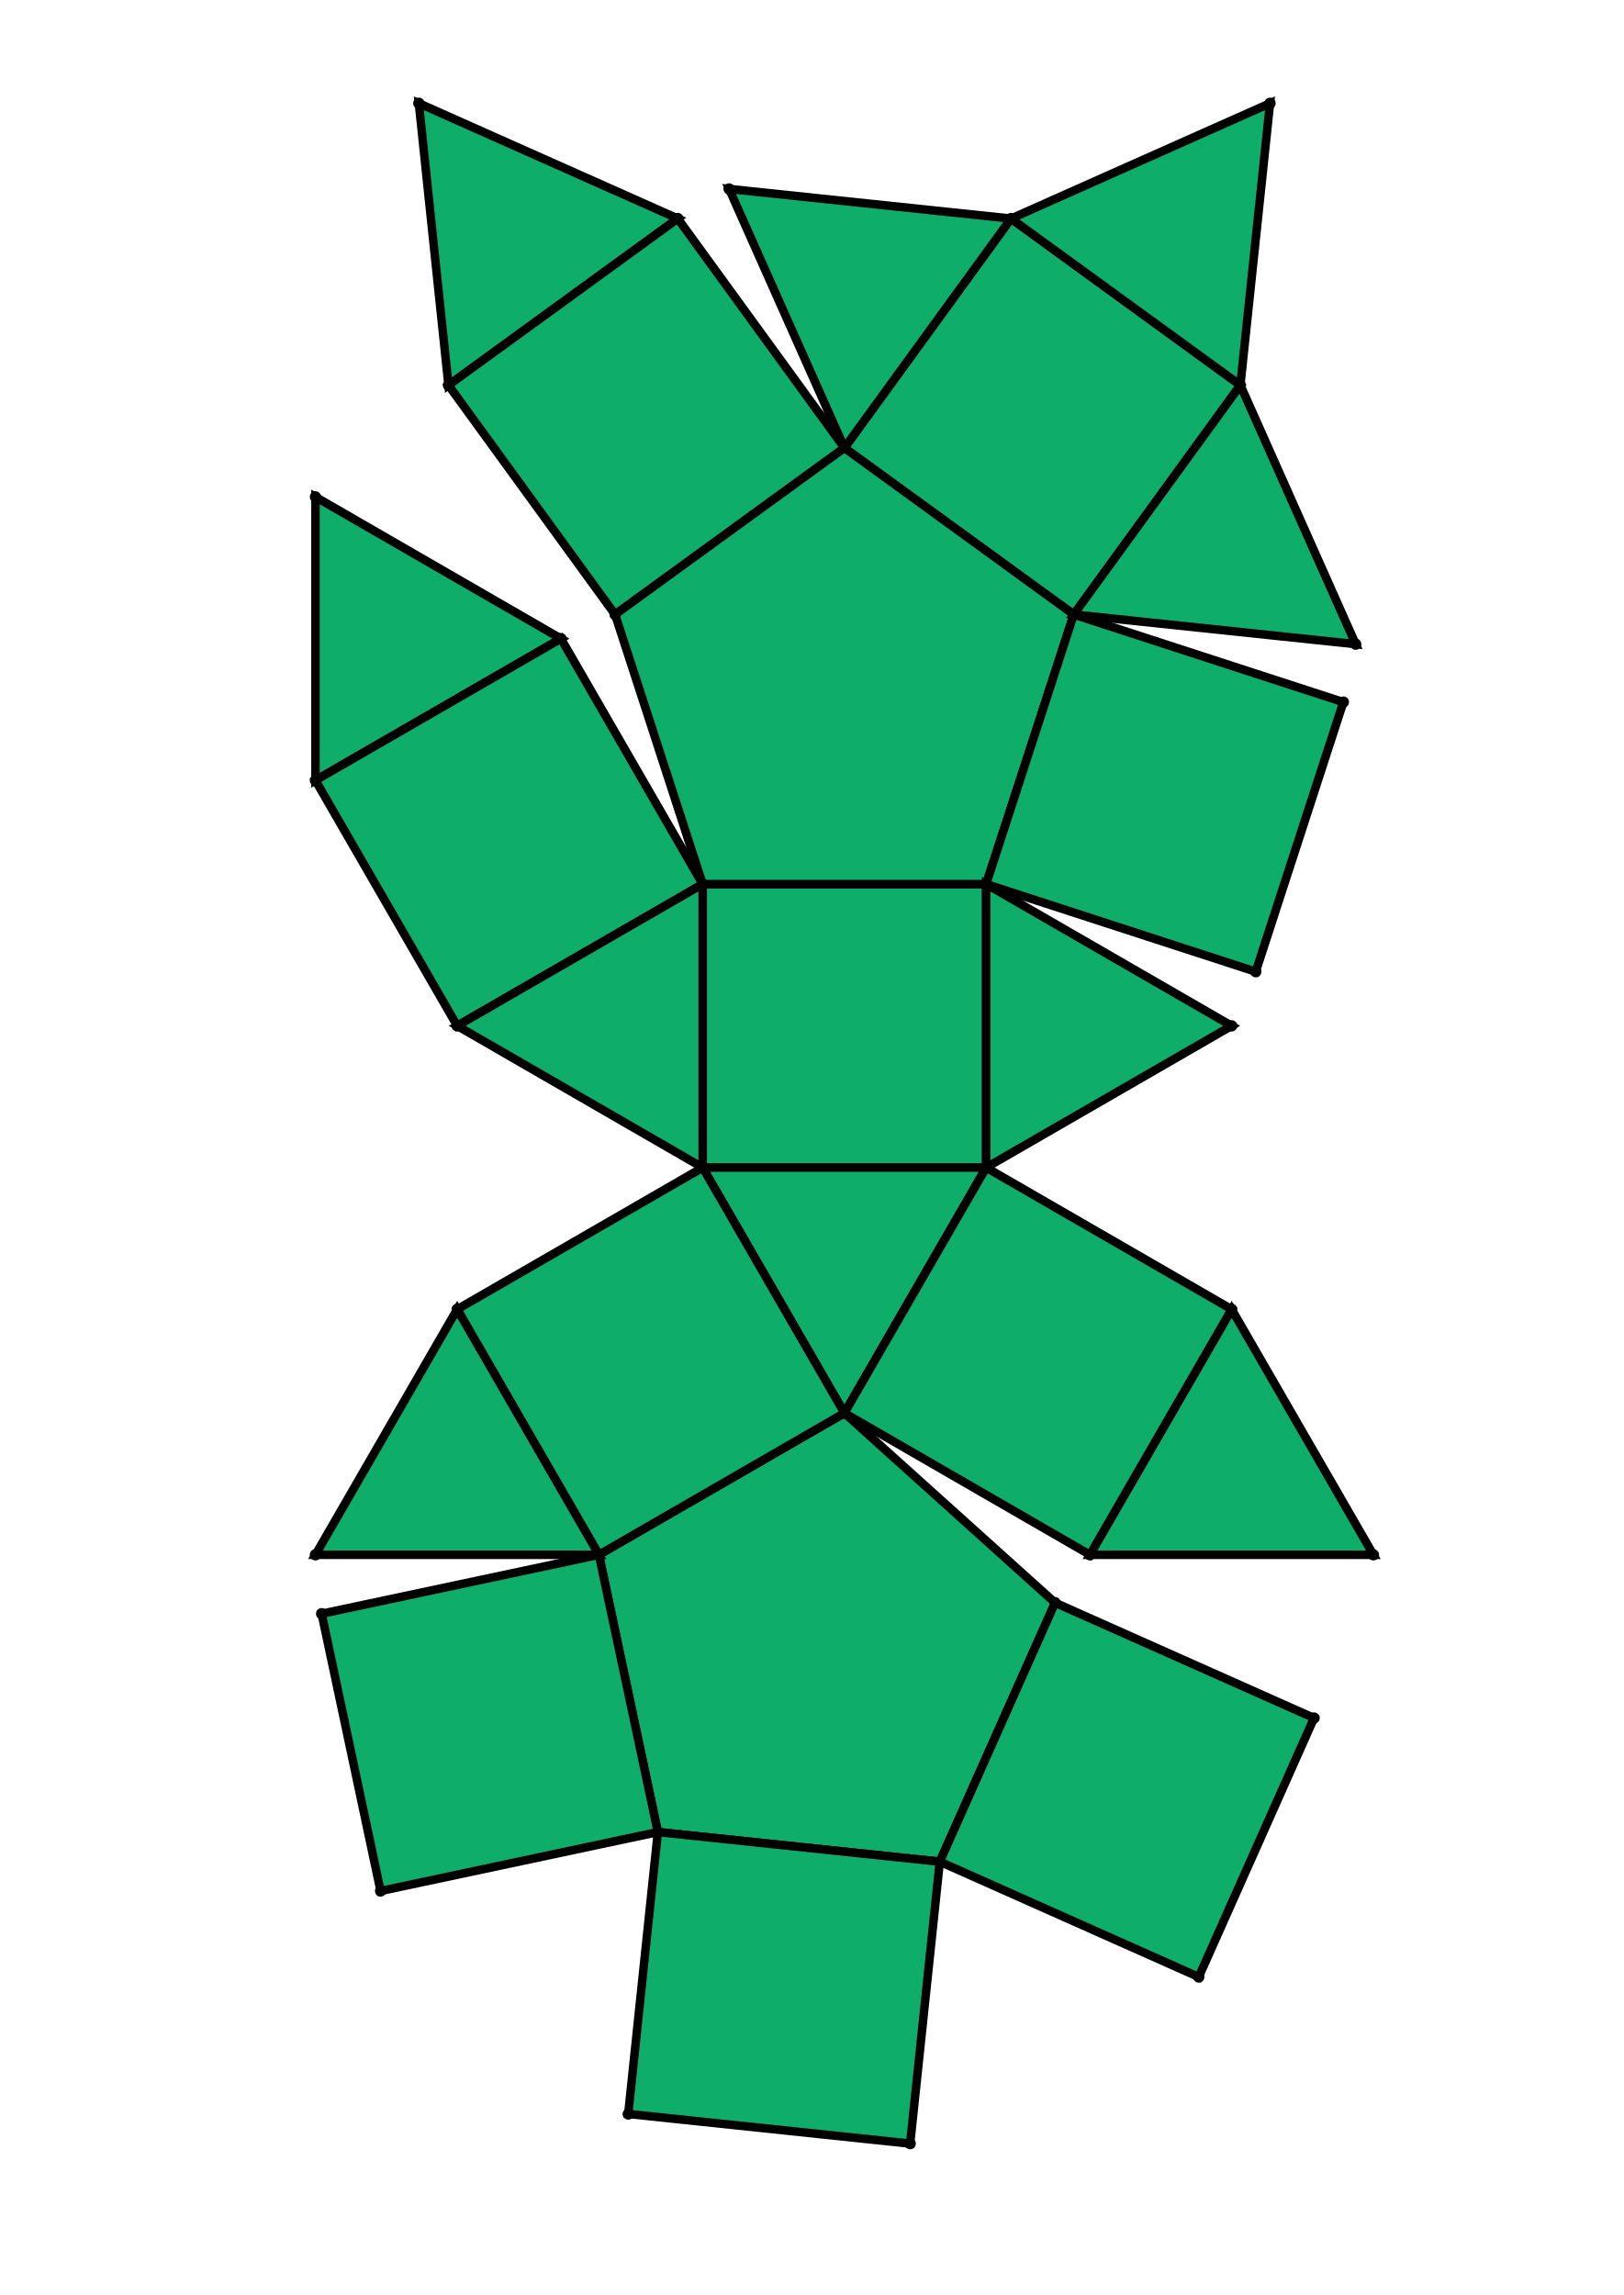
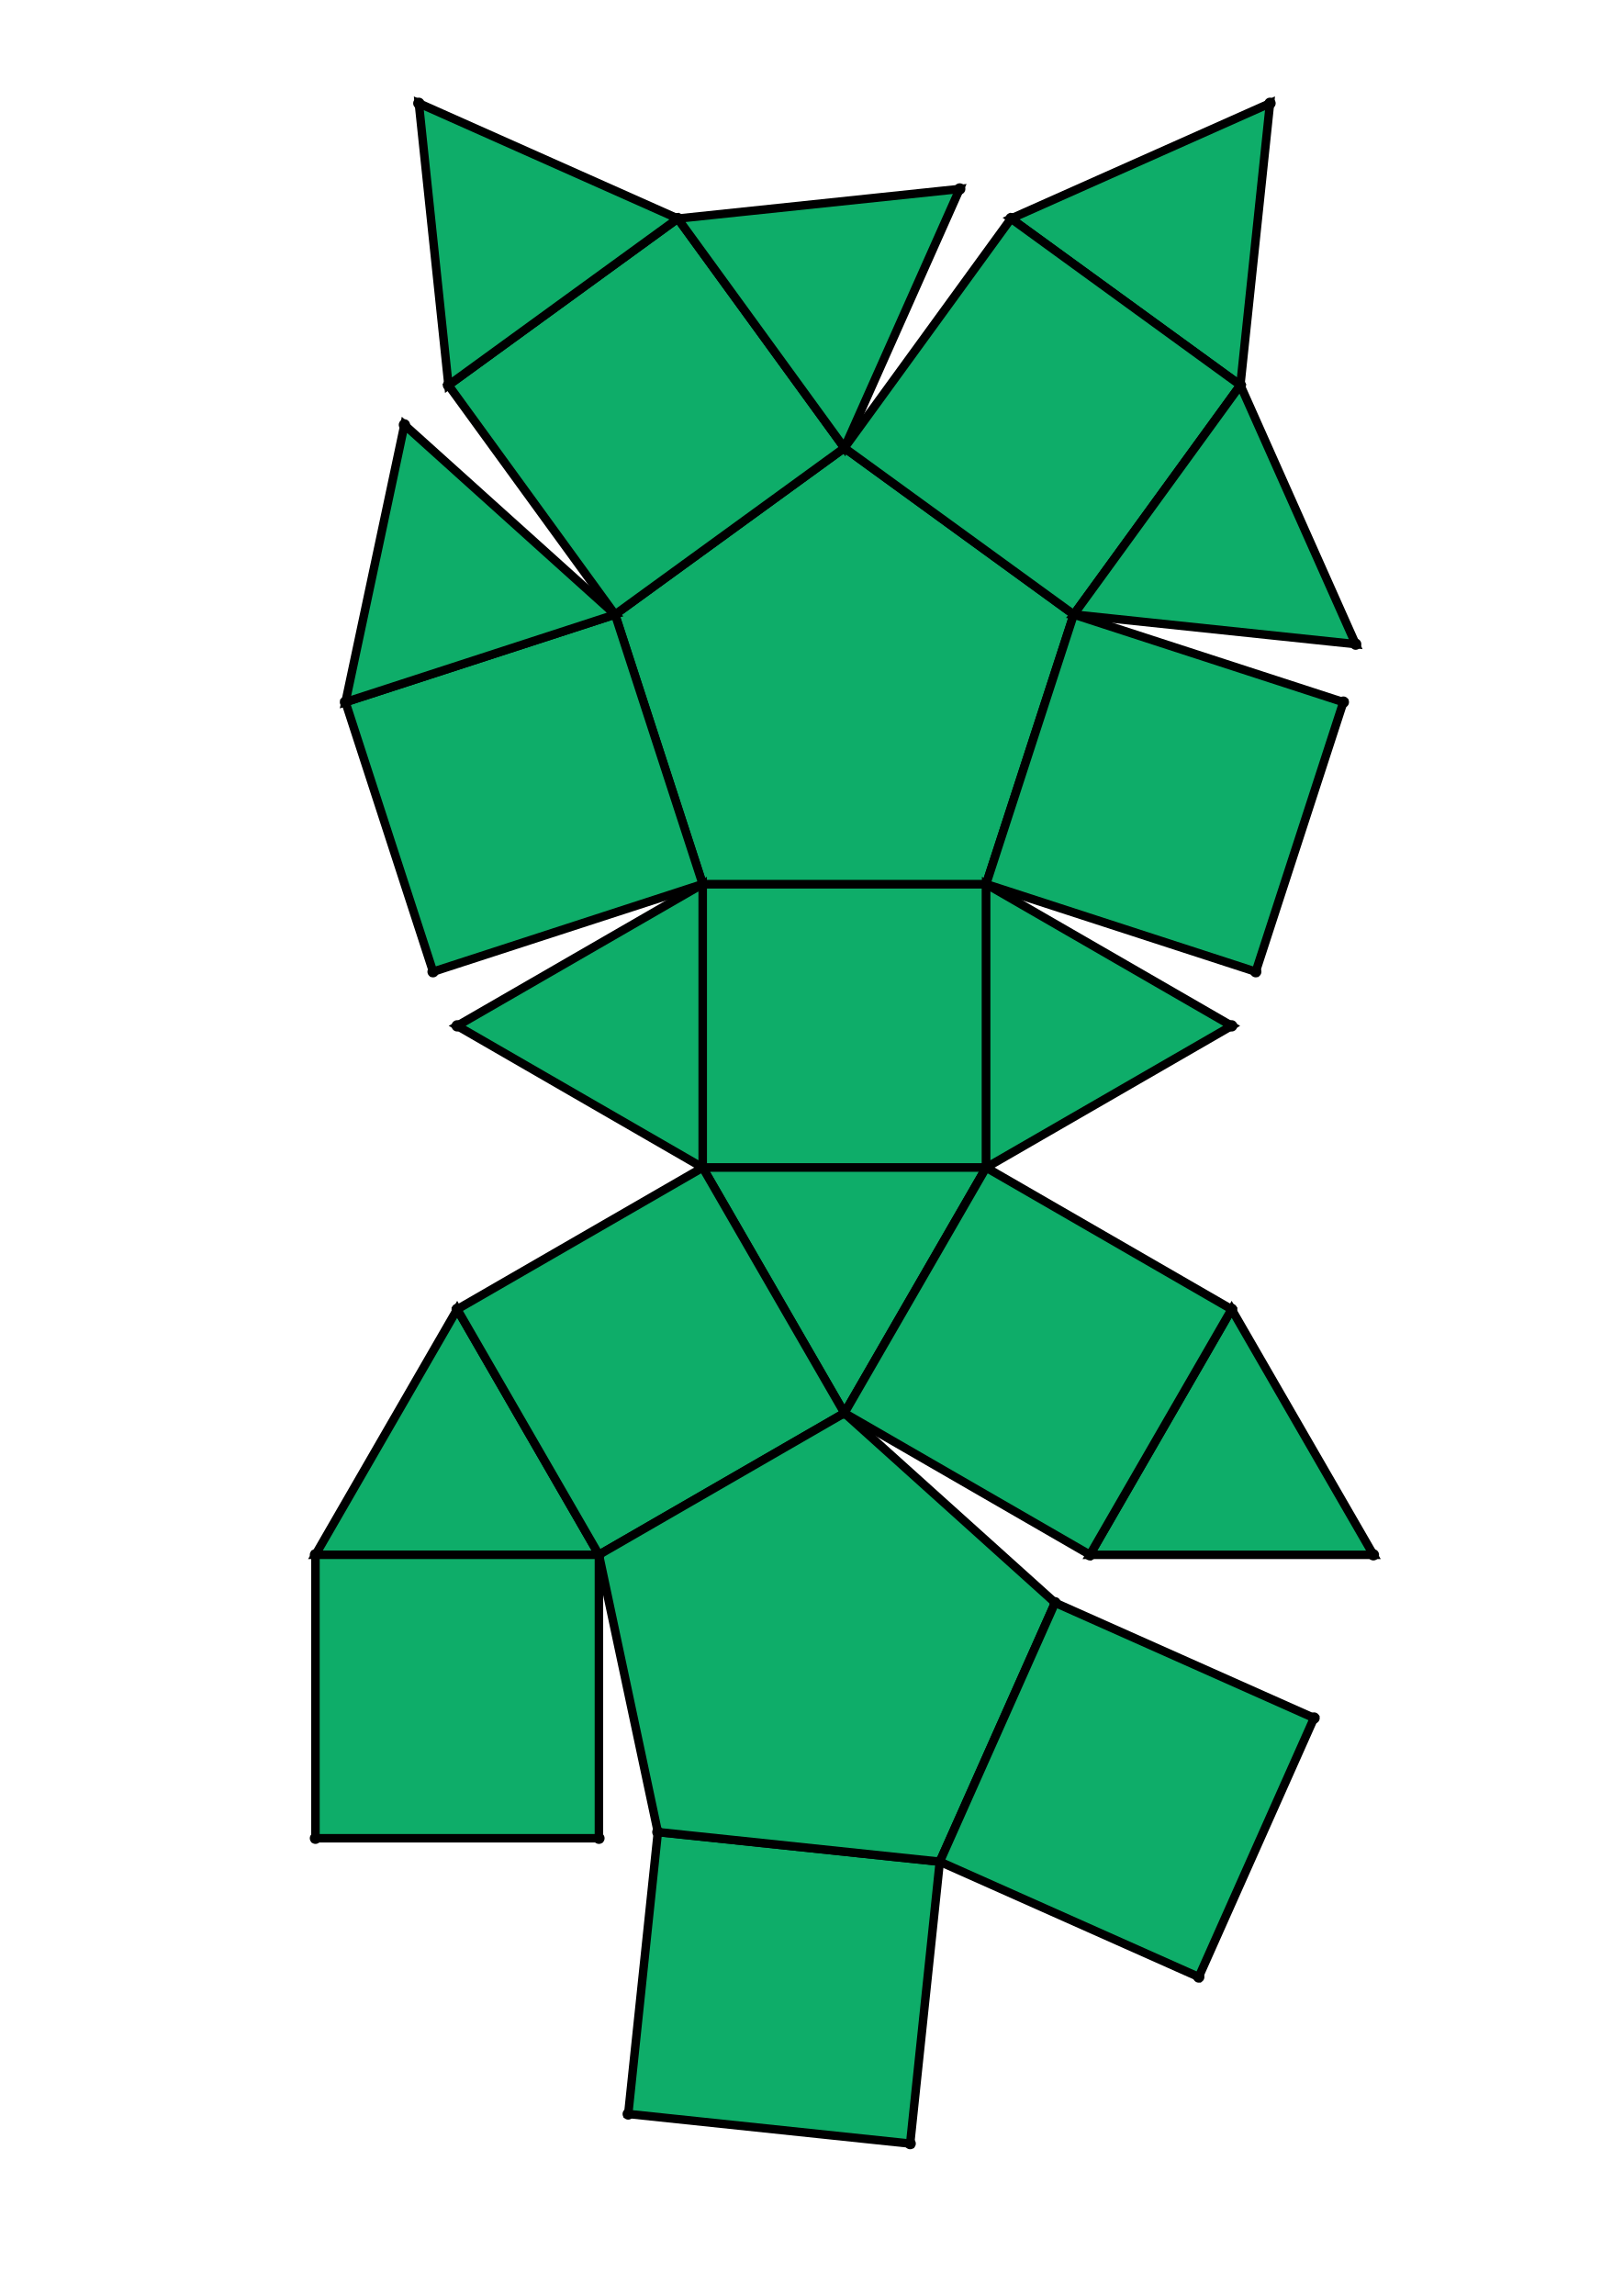
<svg xmlns="http://www.w3.org/2000/svg" height="841pt" id="document" viewBox="0 -811 417.837 811" width="595pt">
  <polygon points="170.334,-398.405 270.503,-398.405 270.503,-498.574 170.334,-498.574 " style="fill: rgb(14,173,105); fill-opacity: 1; stroke: rgb(0,0,0); stroke-width: 3" />
  <polygon points="220.418,-311.656 270.503,-398.405 170.334,-398.405 " style="fill: rgb(14,173,105); fill-opacity: 1; stroke: rgb(0,0,0); stroke-width: 3" />
+   <polygon points="170.334,-498.574 270.503,-498.574 301.457,-593.841 220.418,-652.719 139.38,-593.841 " style="fill: rgb(14,173,105); fill-opacity: 1; stroke: rgb(0,0,0); stroke-width: 3" />
+   <polygon points="170.334,-398.405 170.334,-498.574 83.585,-448.49 " style="fill: rgb(14,173,105); fill-opacity: 1; stroke: rgb(0,0,0); stroke-width: 3" />
+   <polygon points="170.334,-498.574 139.38,-593.841 44.113,-562.887 75.067,-467.62 " style="fill: rgb(14,173,105); fill-opacity: 1; stroke: rgb(0,0,0); stroke-width: 3" />
+   <polygon points="139.38,-593.841 220.418,-652.719 161.54,-733.758 80.502,-674.88 " style="fill: rgb(14,173,105); fill-opacity: 1; stroke: rgb(0,0,0); stroke-width: 3" />
+   <polygon points="139.38,-593.841 64.939,-660.867 44.113,-562.887 " style="fill: rgb(14,173,105); fill-opacity: 1; stroke: rgb(0,0,0); stroke-width: 3" />
+   <polygon points="80.502,-674.88 161.54,-733.758 70.031,-774.5 " style="fill: rgb(14,173,105); fill-opacity: 1; stroke: rgb(0,0,0); stroke-width: 3" />
+   <polygon points="220.418,-652.719 261.161,-744.228 161.54,-733.758 " style="fill: rgb(14,173,105); fill-opacity: 1; stroke: rgb(0,0,0); stroke-width: 3" />
+   <polygon points="83.585,-348.32 33.5,-261.571 133.669,-261.571 " style="fill: rgb(14,173,105); fill-opacity: 1; stroke: rgb(0,0,0); stroke-width: 3" />
+   <polygon points="133.669,-161.402 133.669,-261.571 33.5,-261.571 33.5,-161.402 " style="fill: rgb(14,173,105); fill-opacity: 1; stroke: rgb(0,0,0); stroke-width: 3" />
+   <polygon points="254.116,-153.12 154.496,-163.591 144.025,-63.971 243.646,-53.5 " style="fill: rgb(14,173,105); fill-opacity: 1; stroke: rgb(0,0,0); stroke-width: 3" />
+   <polygon points="279.296,-733.758 360.335,-674.88 370.805,-774.5 " style="fill: rgb(14,173,105); fill-opacity: 1; stroke: rgb(0,0,0); stroke-width: 3" />
+   <polygon points="220.418,-652.719 301.457,-593.841 360.335,-674.88 279.296,-733.758 " style="fill: rgb(14,173,105); fill-opacity: 1; stroke: rgb(0,0,0); stroke-width: 3" />
+   <polygon points="170.334,-398.405 83.585,-348.32 133.669,-261.571 220.418,-311.656 " style="fill: rgb(14,173,105); fill-opacity: 1; stroke: rgb(0,0,0); stroke-width: 3" />
  <polygon points="294.859,-244.63 220.418,-311.656 133.669,-261.571 154.496,-163.591 254.116,-153.12 " style="fill: rgb(14,173,105); fill-opacity: 1; stroke: rgb(0,0,0); stroke-width: 3" />
-   <polygon points="170.334,-398.405 83.585,-348.32 133.669,-261.571 220.418,-311.656 " style="fill: rgb(14,173,105); fill-opacity: 1; stroke: rgb(0,0,0); stroke-width: 3" />
-   <polygon points="220.418,-652.719 301.457,-593.841 360.335,-674.88 279.296,-733.758 " style="fill: rgb(14,173,105); fill-opacity: 1; stroke: rgb(0,0,0); stroke-width: 3" />
-   <polygon points="279.296,-733.758 360.335,-674.88 370.805,-774.5 " style="fill: rgb(14,173,105); fill-opacity: 1; stroke: rgb(0,0,0); stroke-width: 3" />
-   <polygon points="254.116,-153.12 154.496,-163.591 144.025,-63.971 243.646,-53.5 " style="fill: rgb(14,173,105); fill-opacity: 1; stroke: rgb(0,0,0); stroke-width: 3" />
-   <polygon points="154.496,-163.591 133.669,-261.571 35.689,-240.745 56.515,-142.765 " style="fill: rgb(14,173,105); fill-opacity: 1; stroke: rgb(0,0,0); stroke-width: 3" />
-   <polygon points="83.585,-348.32 33.5,-261.571 133.669,-261.571 " style="fill: rgb(14,173,105); fill-opacity: 1; stroke: rgb(0,0,0); stroke-width: 3" />
-   <polygon points="220.418,-652.719 279.296,-733.758 179.676,-744.228 " style="fill: rgb(14,173,105); fill-opacity: 1; stroke: rgb(0,0,0); stroke-width: 3" />
-   <polygon points="80.502,-674.88 161.54,-733.758 70.031,-774.5 " style="fill: rgb(14,173,105); fill-opacity: 1; stroke: rgb(0,0,0); stroke-width: 3" />
-   <polygon points="120.249,-585.323 33.5,-635.408 33.5,-535.239 " style="fill: rgb(14,173,105); fill-opacity: 1; stroke: rgb(0,0,0); stroke-width: 3" />
-   <polygon points="139.38,-593.841 220.418,-652.719 161.54,-733.758 80.502,-674.88 " style="fill: rgb(14,173,105); fill-opacity: 1; stroke: rgb(0,0,0); stroke-width: 3" />
-   <polygon points="170.334,-498.574 120.249,-585.323 33.5,-535.239 83.585,-448.49 " style="fill: rgb(14,173,105); fill-opacity: 1; stroke: rgb(0,0,0); stroke-width: 3" />
-   <polygon points="170.334,-398.405 170.334,-498.574 83.585,-448.49 " style="fill: rgb(14,173,105); fill-opacity: 1; stroke: rgb(0,0,0); stroke-width: 3" />
-   <polygon points="170.334,-498.574 270.503,-498.574 301.457,-593.841 220.418,-652.719 139.38,-593.841 " style="fill: rgb(14,173,105); fill-opacity: 1; stroke: rgb(0,0,0); stroke-width: 3" />
  <polygon points="301.457,-593.841 401.077,-583.37 360.335,-674.88 " style="fill: rgb(14,173,105); fill-opacity: 1; stroke: rgb(0,0,0); stroke-width: 3" />
  <polygon points="294.859,-244.63 254.116,-153.12 345.625,-112.378 386.368,-203.887 " style="fill: rgb(14,173,105); fill-opacity: 1; stroke: rgb(0,0,0); stroke-width: 3" />
  <polygon points="357.252,-348.32 307.167,-261.571 407.337,-261.571 " style="fill: rgb(14,173,105); fill-opacity: 1; stroke: rgb(0,0,0); stroke-width: 3" />
  <polygon points="270.503,-498.574 270.503,-398.405 357.252,-448.49 " style="fill: rgb(14,173,105); fill-opacity: 1; stroke: rgb(0,0,0); stroke-width: 3" />
  <polygon points="270.503,-498.574 365.77,-467.62 396.724,-562.887 301.457,-593.841 " style="fill: rgb(14,173,105); fill-opacity: 1; stroke: rgb(0,0,0); stroke-width: 3" />
  <polygon points="357.252,-348.32 270.503,-398.405 220.418,-311.656 307.167,-261.571 " style="fill: rgb(14,173,105); fill-opacity: 1; stroke: rgb(0,0,0); stroke-width: 3" />
  <circle cx="170.334" cy="-398.405" r="2" style="fill: rgb(0,0,0)" />
  <circle cx="270.503" cy="-398.405" r="2" style="fill: rgb(0,0,0)" />
  <circle cx="270.503" cy="-498.574" r="2" style="fill: rgb(0,0,0)" />
  <circle cx="170.334" cy="-498.574" r="2" style="fill: rgb(0,0,0)" />
  <circle cx="220.418" cy="-311.656" r="2" style="fill: rgb(0,0,0)" />
-   <circle cx="83.585" cy="-448.49" r="2" style="fill: rgb(0,0,0)" />
  <circle cx="301.457" cy="-593.841" r="2" style="fill: rgb(0,0,0)" />
  <circle cx="220.418" cy="-652.719" r="2" style="fill: rgb(0,0,0)" />
  <circle cx="139.38" cy="-593.841" r="2" style="fill: rgb(0,0,0)" />
+   <circle cx="83.585" cy="-448.49" r="2" style="fill: rgb(0,0,0)" />
  <circle cx="357.252" cy="-448.49" r="2" style="fill: rgb(0,0,0)" />
  <circle cx="83.585" cy="-348.32" r="2" style="fill: rgb(0,0,0)" />
  <circle cx="133.669" cy="-261.571" r="2" style="fill: rgb(0,0,0)" />
  <circle cx="307.167" cy="-261.571" r="2" style="fill: rgb(0,0,0)" />
  <circle cx="357.252" cy="-348.32" r="2" style="fill: rgb(0,0,0)" />
-   <circle cx="120.249" cy="-585.323" r="2" style="fill: rgb(0,0,0)" />
-   <circle cx="33.5" cy="-535.239" r="2" style="fill: rgb(0,0,0)" />
+   <circle cx="44.113" cy="-562.887" r="2" style="fill: rgb(0,0,0)" />
+   <circle cx="75.067" cy="-467.62" r="2" style="fill: rgb(0,0,0)" />
+   <circle cx="161.54" cy="-733.758" r="2" style="fill: rgb(0,0,0)" />
+   <circle cx="80.502" cy="-674.88" r="2" style="fill: rgb(0,0,0)" />
  <circle cx="360.335" cy="-674.88" r="2" style="fill: rgb(0,0,0)" />
  <circle cx="279.296" cy="-733.758" r="2" style="fill: rgb(0,0,0)" />
-   <circle cx="161.54" cy="-733.758" r="2" style="fill: rgb(0,0,0)" />
-   <circle cx="80.502" cy="-674.88" r="2" style="fill: rgb(0,0,0)" />
  <circle cx="365.77" cy="-467.62" r="2" style="fill: rgb(0,0,0)" />
  <circle cx="396.724" cy="-562.887" r="2" style="fill: rgb(0,0,0)" />
+   <circle cx="33.5" cy="-261.571" r="2" style="fill: rgb(0,0,0)" />
  <circle cx="154.496" cy="-163.591" r="2" style="fill: rgb(0,0,0)" />
  <circle cx="254.116" cy="-153.12" r="2" style="fill: rgb(0,0,0)" />
  <circle cx="294.859" cy="-244.63" r="2" style="fill: rgb(0,0,0)" />
-   <circle cx="33.5" cy="-261.571" r="2" style="fill: rgb(0,0,0)" />
  <circle cx="407.337" cy="-261.571" r="2" style="fill: rgb(0,0,0)" />
-   <circle cx="33.5" cy="-635.408" r="2" style="fill: rgb(0,0,0)" />
+   <circle cx="64.939" cy="-660.867" r="2" style="fill: rgb(0,0,0)" />
+   <circle cx="70.031" cy="-774.5" r="2" style="fill: rgb(0,0,0)" />
+   <circle cx="261.161" cy="-744.228" r="2" style="fill: rgb(0,0,0)" />
  <circle cx="370.805" cy="-774.5" r="2" style="fill: rgb(0,0,0)" />
-   <circle cx="179.676" cy="-744.228" r="2" style="fill: rgb(0,0,0)" />
  <circle cx="401.077" cy="-583.37" r="2" style="fill: rgb(0,0,0)" />
-   <circle cx="70.031" cy="-774.5" r="2" style="fill: rgb(0,0,0)" />
+   <circle cx="33.5" cy="-161.402" r="2" style="fill: rgb(0,0,0)" />
+   <circle cx="133.669" cy="-161.402" r="2" style="fill: rgb(0,0,0)" />
  <circle cx="144.025" cy="-63.971" r="2" style="fill: rgb(0,0,0)" />
  <circle cx="243.646" cy="-53.5" r="2" style="fill: rgb(0,0,0)" />
-   <circle cx="35.689" cy="-240.745" r="2" style="fill: rgb(0,0,0)" />
-   <circle cx="56.515" cy="-142.765" r="2" style="fill: rgb(0,0,0)" />
  <circle cx="345.625" cy="-112.378" r="2" style="fill: rgb(0,0,0)" />
  <circle cx="386.368" cy="-203.887" r="2" style="fill: rgb(0,0,0)" />
</svg>
